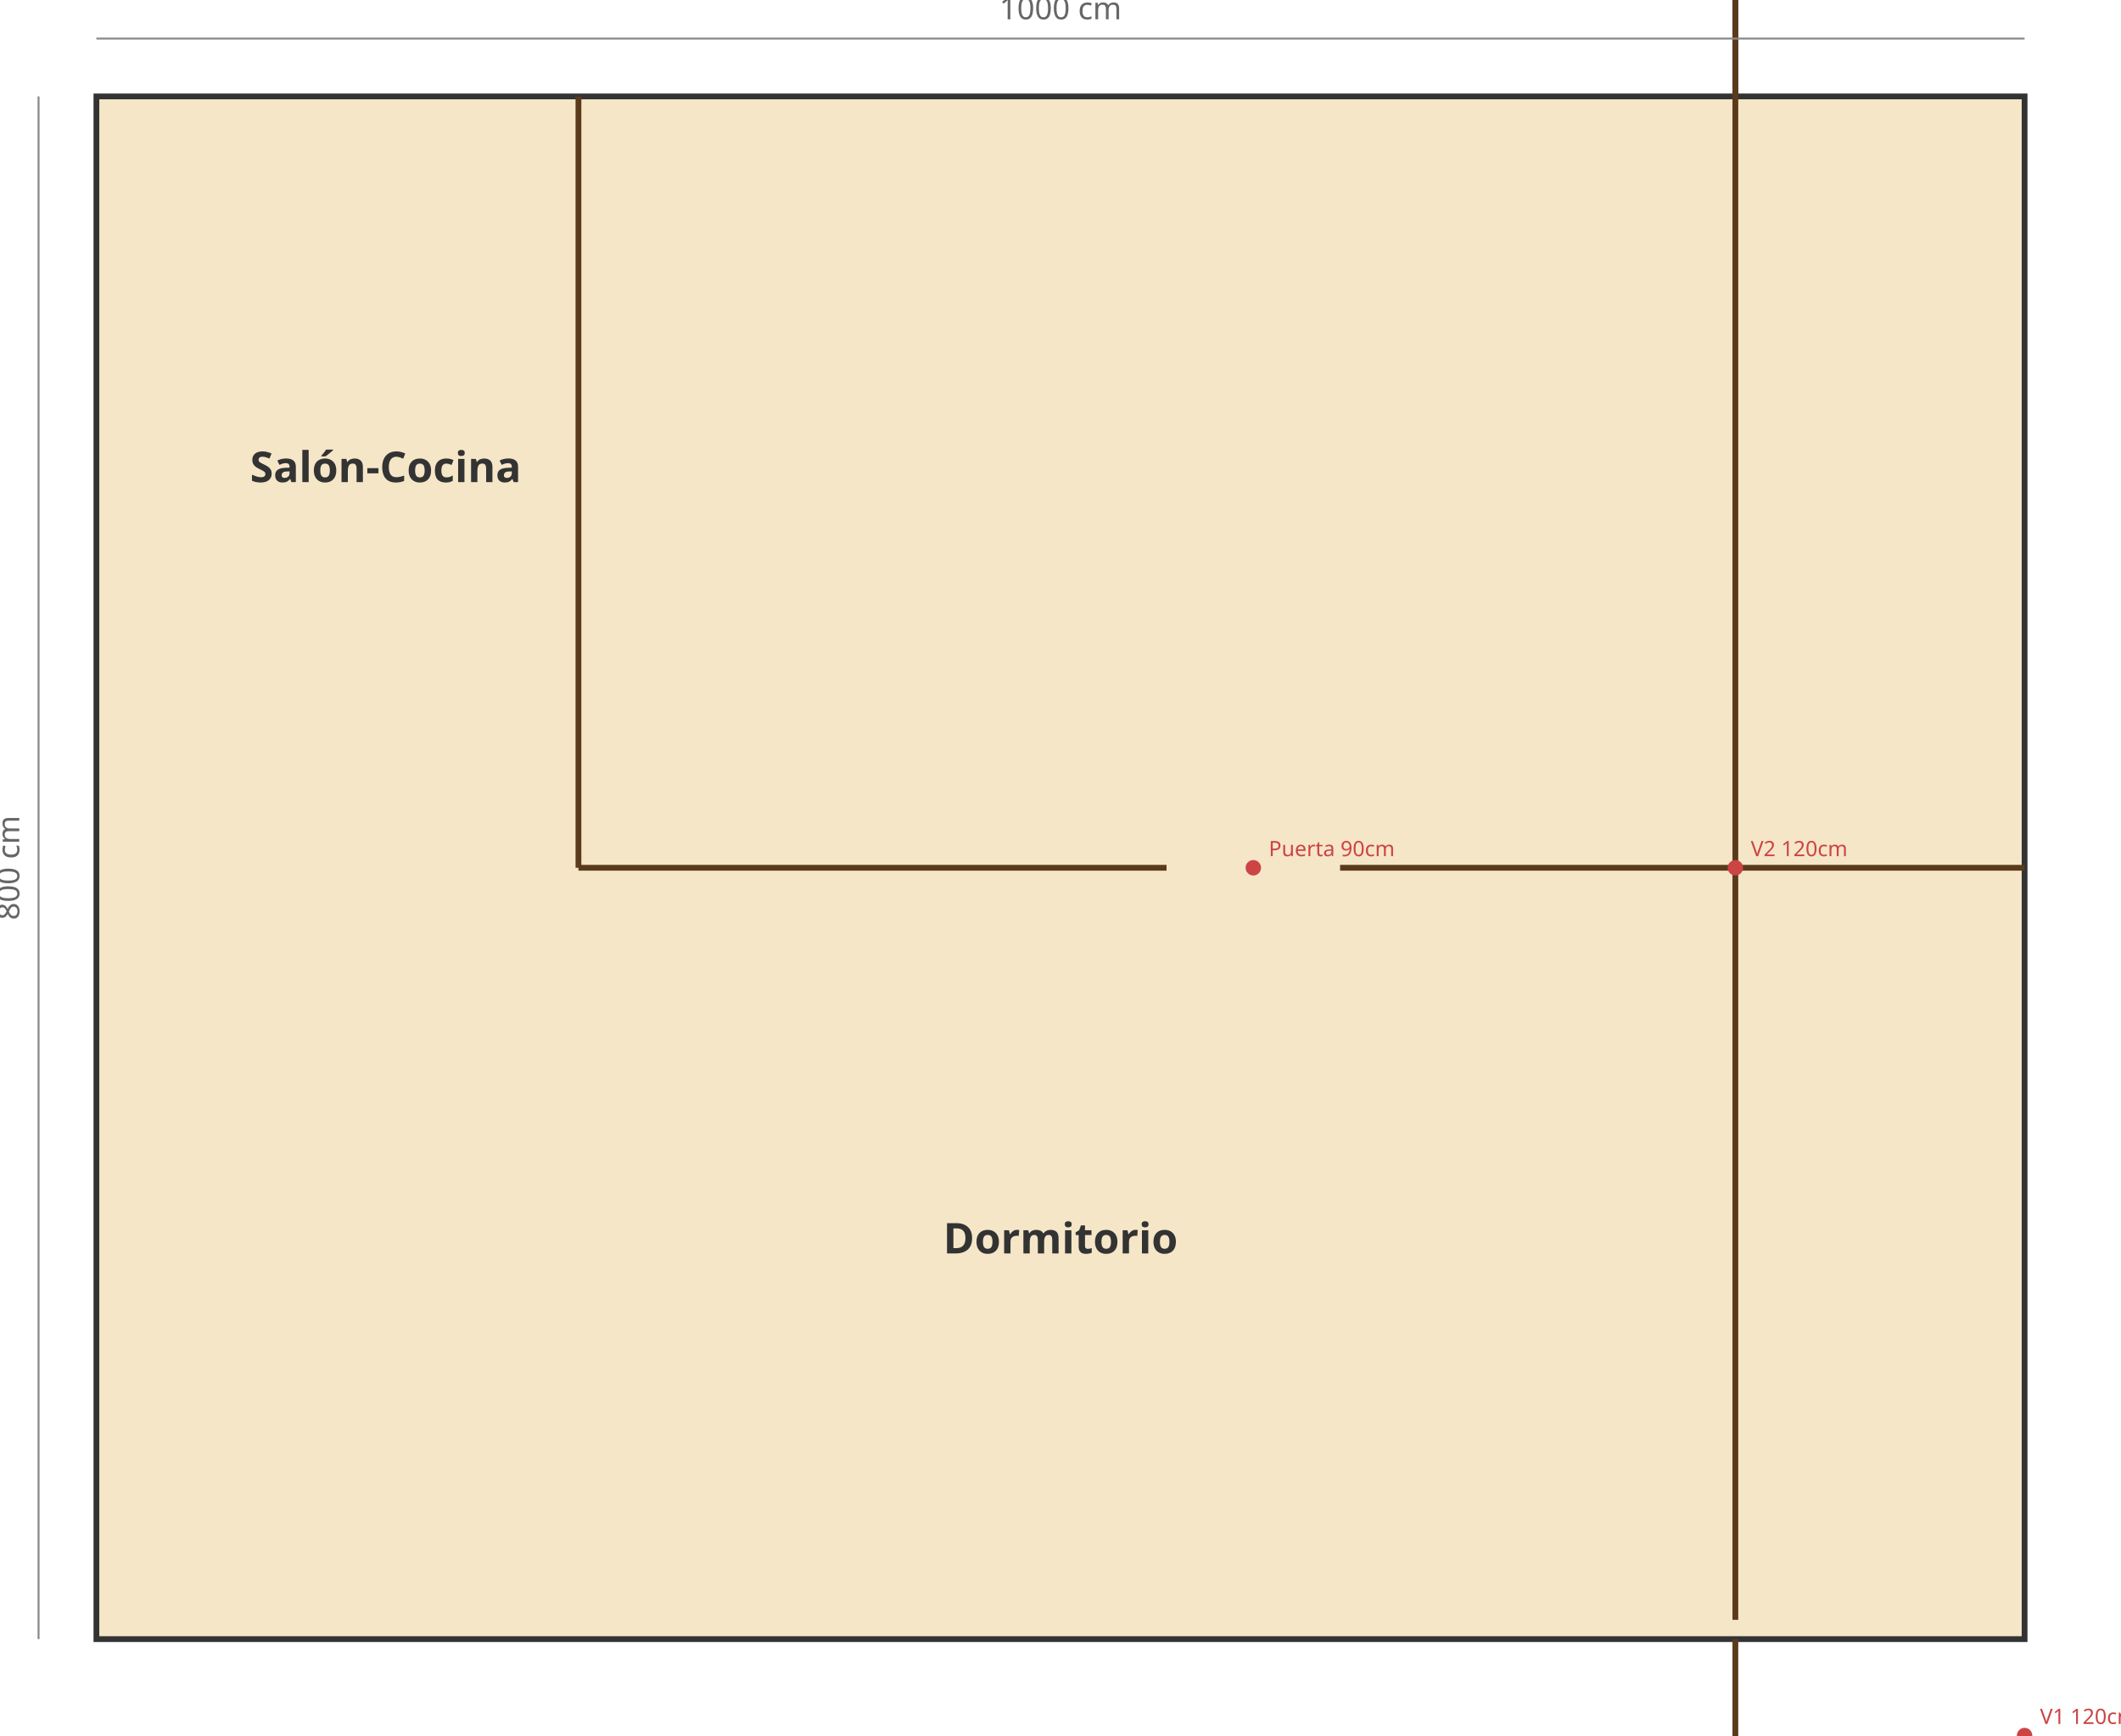
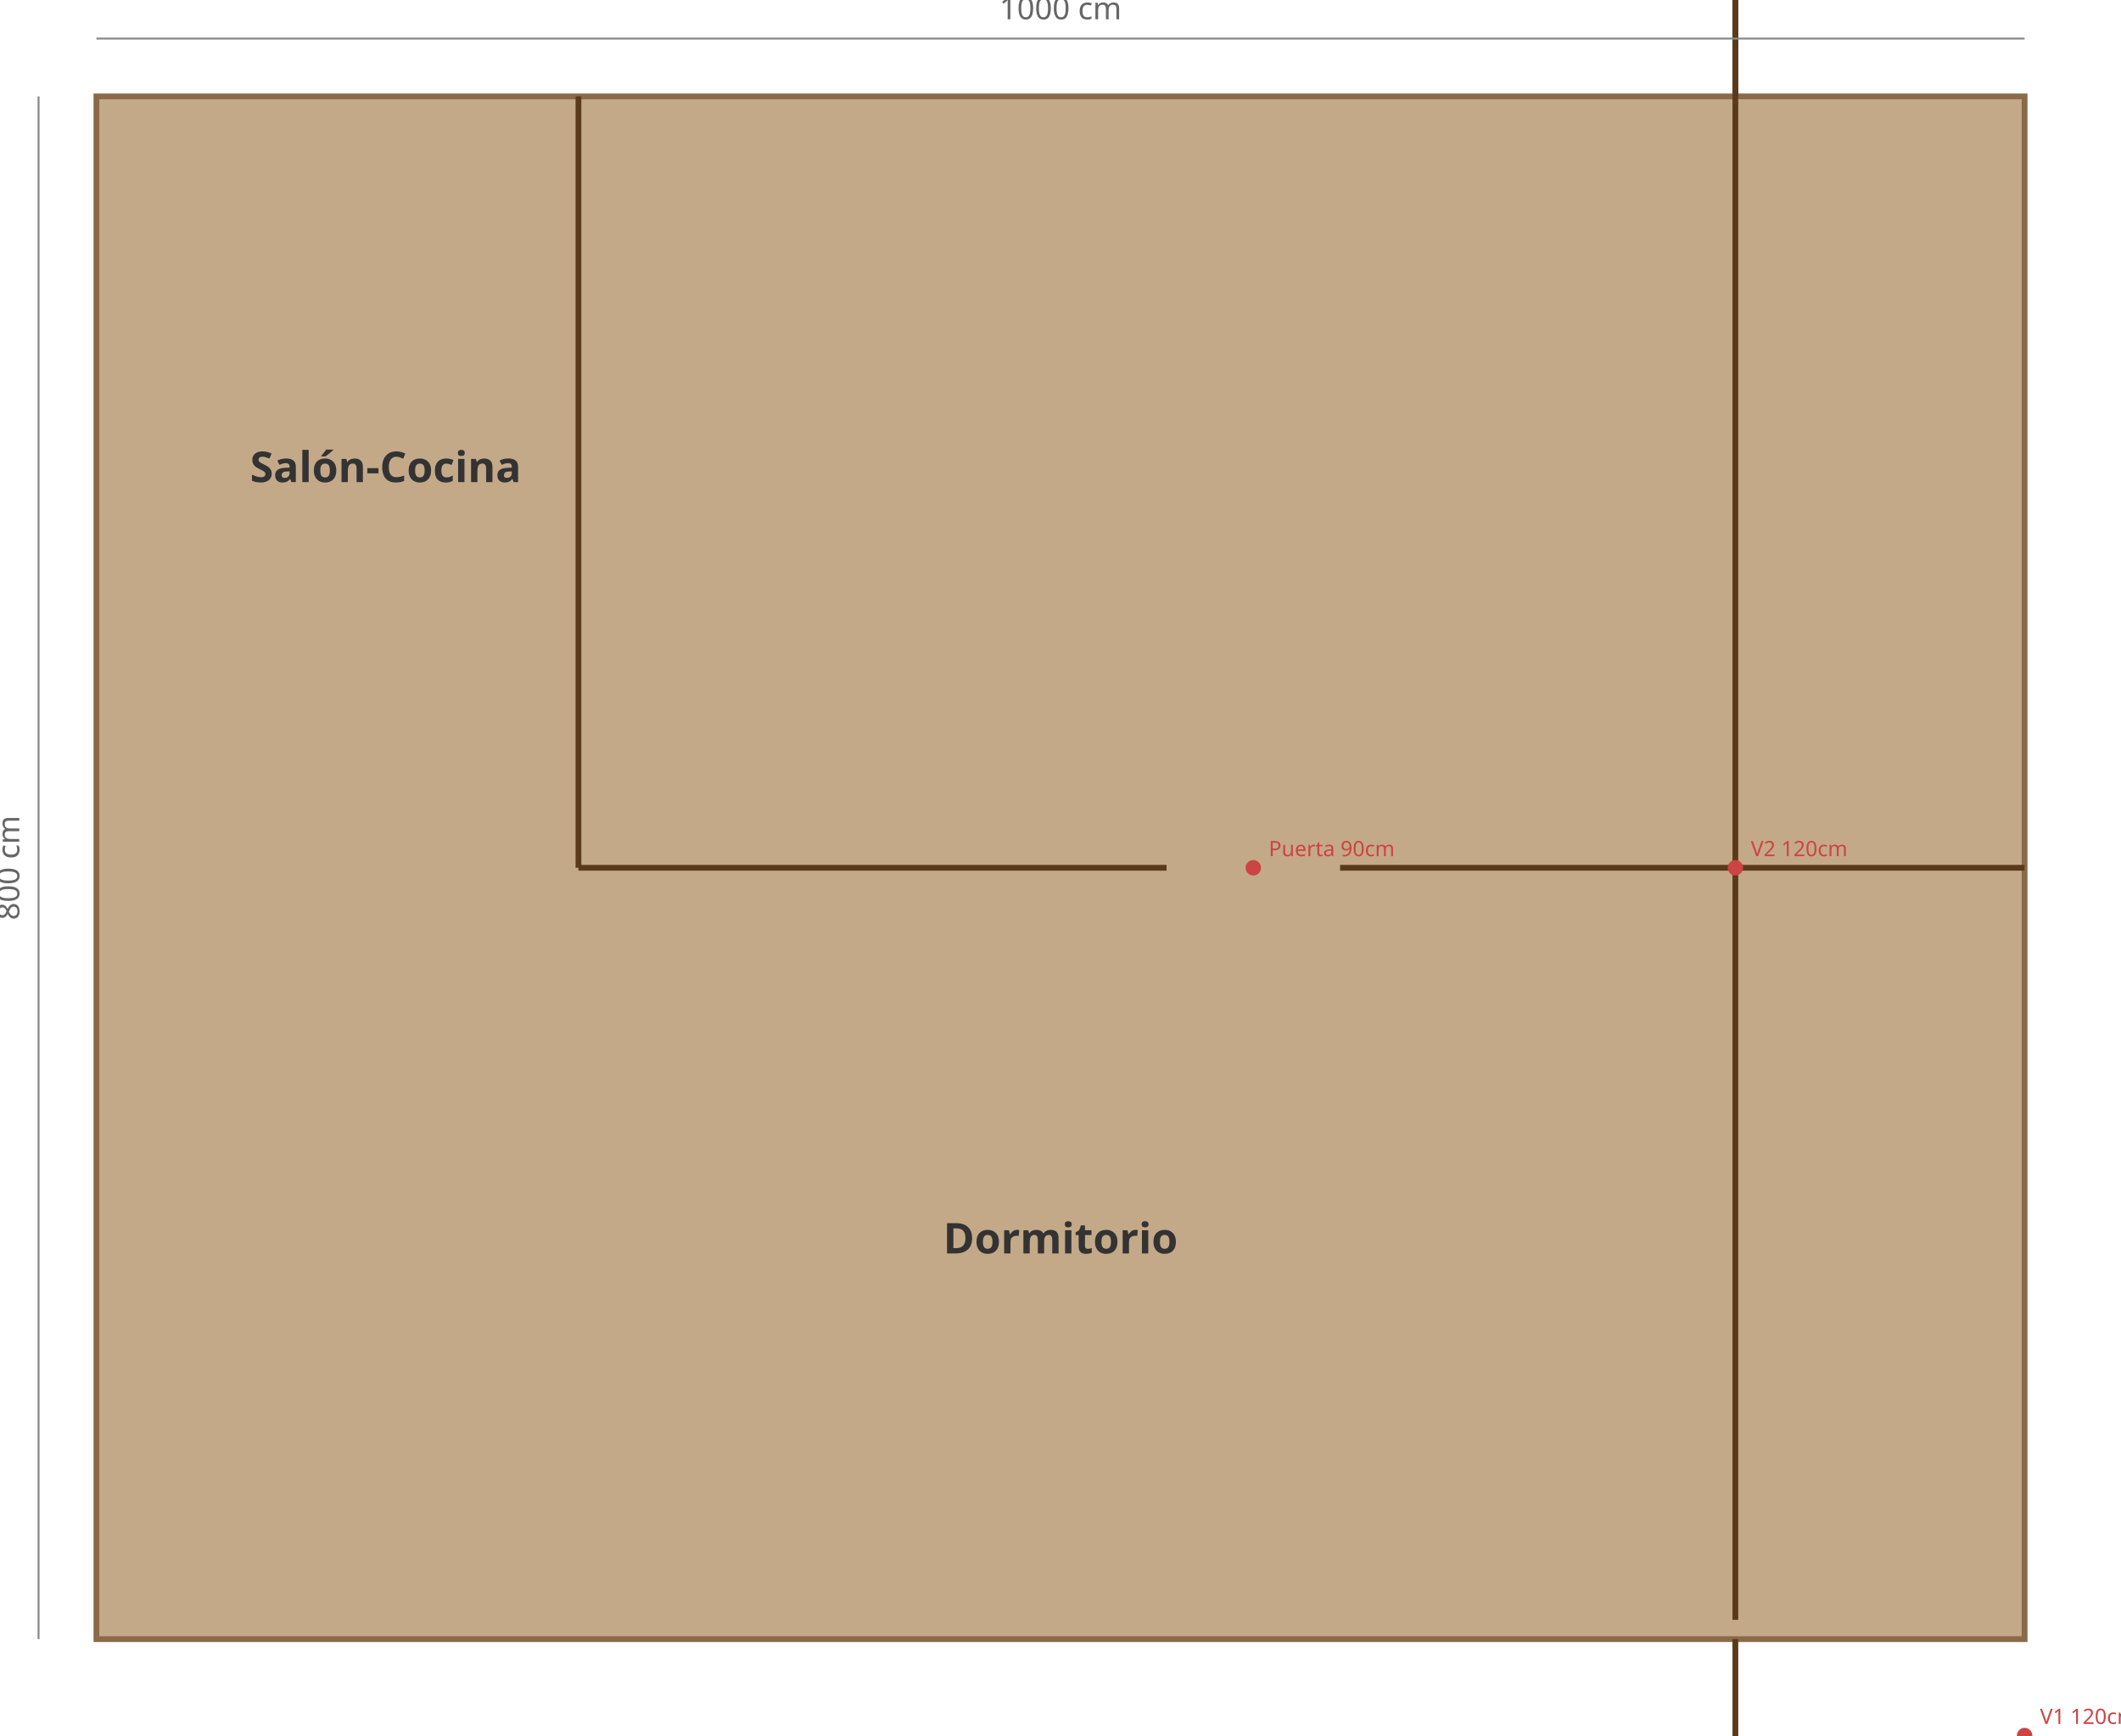
<svg xmlns="http://www.w3.org/2000/svg" viewBox="0 0 1100 900" width="1100" height="900">
-   <path d="M 50 50 L 1050 50 L 1050 850 L 50 850 Z" fill="#f5e6c8" stroke="#333" stroke-width="3" />
-   <line x1="300" y1="50" x2="300" y2="450" stroke="#5a3a1a" stroke-width="3" />
-   <line x1="300" y1="450" x2="605" y2="450" stroke="#5a3a1a" stroke-width="3" />
-   <line x1="695" y1="450" x2="1050" y2="450" stroke="#5a3a1a" stroke-width="3" />
-   <line x1="900" y1="450" x2="900" y2="840" stroke="#5a3a1a" stroke-width="3" />
-   <line x1="900" y1="960" x2="900" y2="850" stroke="#5a3a1a" stroke-width="3" />
-   <line x1="900" y1="50" x2="900" y2="undefined" stroke="#5a3a1a" stroke-width="3" />
-   <line x1="900" y1="undefined" x2="900" y2="450" stroke="#5a3a1a" stroke-width="3" />
-   <text x="200" y="250" text-anchor="middle" font-family="sans-serif" font-size="22" font-weight="600" fill="#333">Salón-Cocina</text>
-   <text x="550" y="650" text-anchor="middle" font-family="sans-serif" font-size="22" font-weight="600" fill="#333">Dormitorio</text>
-   <circle cx="650" cy="450" r="4" fill="#c44" />
-   <text x="658" y="444" font-family="sans-serif" font-size="11" fill="#c44">Puerta 90cm</text>
-   <circle cx="900" cy="450" r="4" fill="#c44" />
-   <text x="908" y="444" font-family="sans-serif" font-size="11" fill="#c44">V2 120cm</text>
-   <circle cx="1050" cy="900" r="4" fill="#c44" />
-   <text x="1058" y="894" font-family="sans-serif" font-size="11" fill="#c44">V1 120cm</text>
-   <line x1="50" y1="20" x2="1050" y2="20" stroke="#888" stroke-width="1" />
-   <text x="550" y="10" text-anchor="middle" font-family="sans-serif" font-size="16" fill="#666">1000 cm</text>
-   <line x1="20" y1="50" x2="20" y2="850" stroke="#888" stroke-width="1" />
-   <text x="10" y="450" text-anchor="middle" font-family="sans-serif" font-size="16" fill="#666" transform="rotate(-90 10 450)">800 cm</text>
+   <path class="suelo" d="M 50 50 L 1050 50 L 1050 850 L 50 850 Z" fill="#c4a988" stroke="#8a6a48" stroke-width="3" />
+   <line class="pared" x1="300" y1="50" x2="300" y2="450" stroke="#5a3a1a" stroke-width="3" />
+   <line class="pared" x1="300" y1="450" x2="605" y2="450" stroke="#5a3a1a" stroke-width="3" />
+   <line class="pared" x1="695" y1="450" x2="1050" y2="450" stroke="#5a3a1a" stroke-width="3" />
+   <line class="pared" x1="900" y1="450" x2="900" y2="840" stroke="#5a3a1a" stroke-width="3" />
+   <line class="pared" x1="900" y1="960" x2="900" y2="850" stroke="#5a3a1a" stroke-width="3" />
+   <line class="pared" x1="900" y1="50" x2="900" y2="undefined" stroke="#5a3a1a" stroke-width="3" />
+   <line class="pared" x1="900" y1="undefined" x2="900" y2="450" stroke="#5a3a1a" stroke-width="3" />
+   <rect class="puerta" data-x="555" data-y="0" data-ancho="90" data-alto="210" style="display:none" />
+   <rect class="ventana" data-x="790" data-y="0" data-ancho="120" data-alto="120" style="display:none" />
+   <rect class="ventana" data-x="880" data-y="680" data-ancho="120" data-alto="120" style="display:none" />
+   <text class="etiqueta" x="200" y="250" text-anchor="middle" font-family="sans-serif" font-size="22" font-weight="600" fill="#333">Salón-Cocina</text>
+   <text class="etiqueta" x="550" y="650" text-anchor="middle" font-family="sans-serif" font-size="22" font-weight="600" fill="#333">Dormitorio</text>
+   <circle class="etiqueta" cx="650" cy="450" r="4" fill="#c44" />
+   <text class="etiqueta" x="658" y="444" font-family="sans-serif" font-size="11" fill="#c44">Puerta 90cm</text>
+   <circle class="etiqueta" cx="900" cy="450" r="4" fill="#c44" />
+   <text class="etiqueta" x="908" y="444" font-family="sans-serif" font-size="11" fill="#c44">V2 120cm</text>
+   <circle class="etiqueta" cx="1050" cy="900" r="4" fill="#c44" />
+   <text class="etiqueta" x="1058" y="894" font-family="sans-serif" font-size="11" fill="#c44">V1 120cm</text>
+   <line class="cota" x1="50" y1="20" x2="1050" y2="20" stroke="#888" stroke-width="1" />
+   <text class="etiqueta" x="550" y="10" text-anchor="middle" font-family="sans-serif" font-size="16" fill="#666">1000 cm</text>
+   <line class="cota" x1="20" y1="50" x2="20" y2="850" stroke="#888" stroke-width="1" />
+   <text class="etiqueta" x="10" y="450" text-anchor="middle" font-family="sans-serif" font-size="16" fill="#666" transform="rotate(-90 10 450)">800 cm</text>
</svg>
